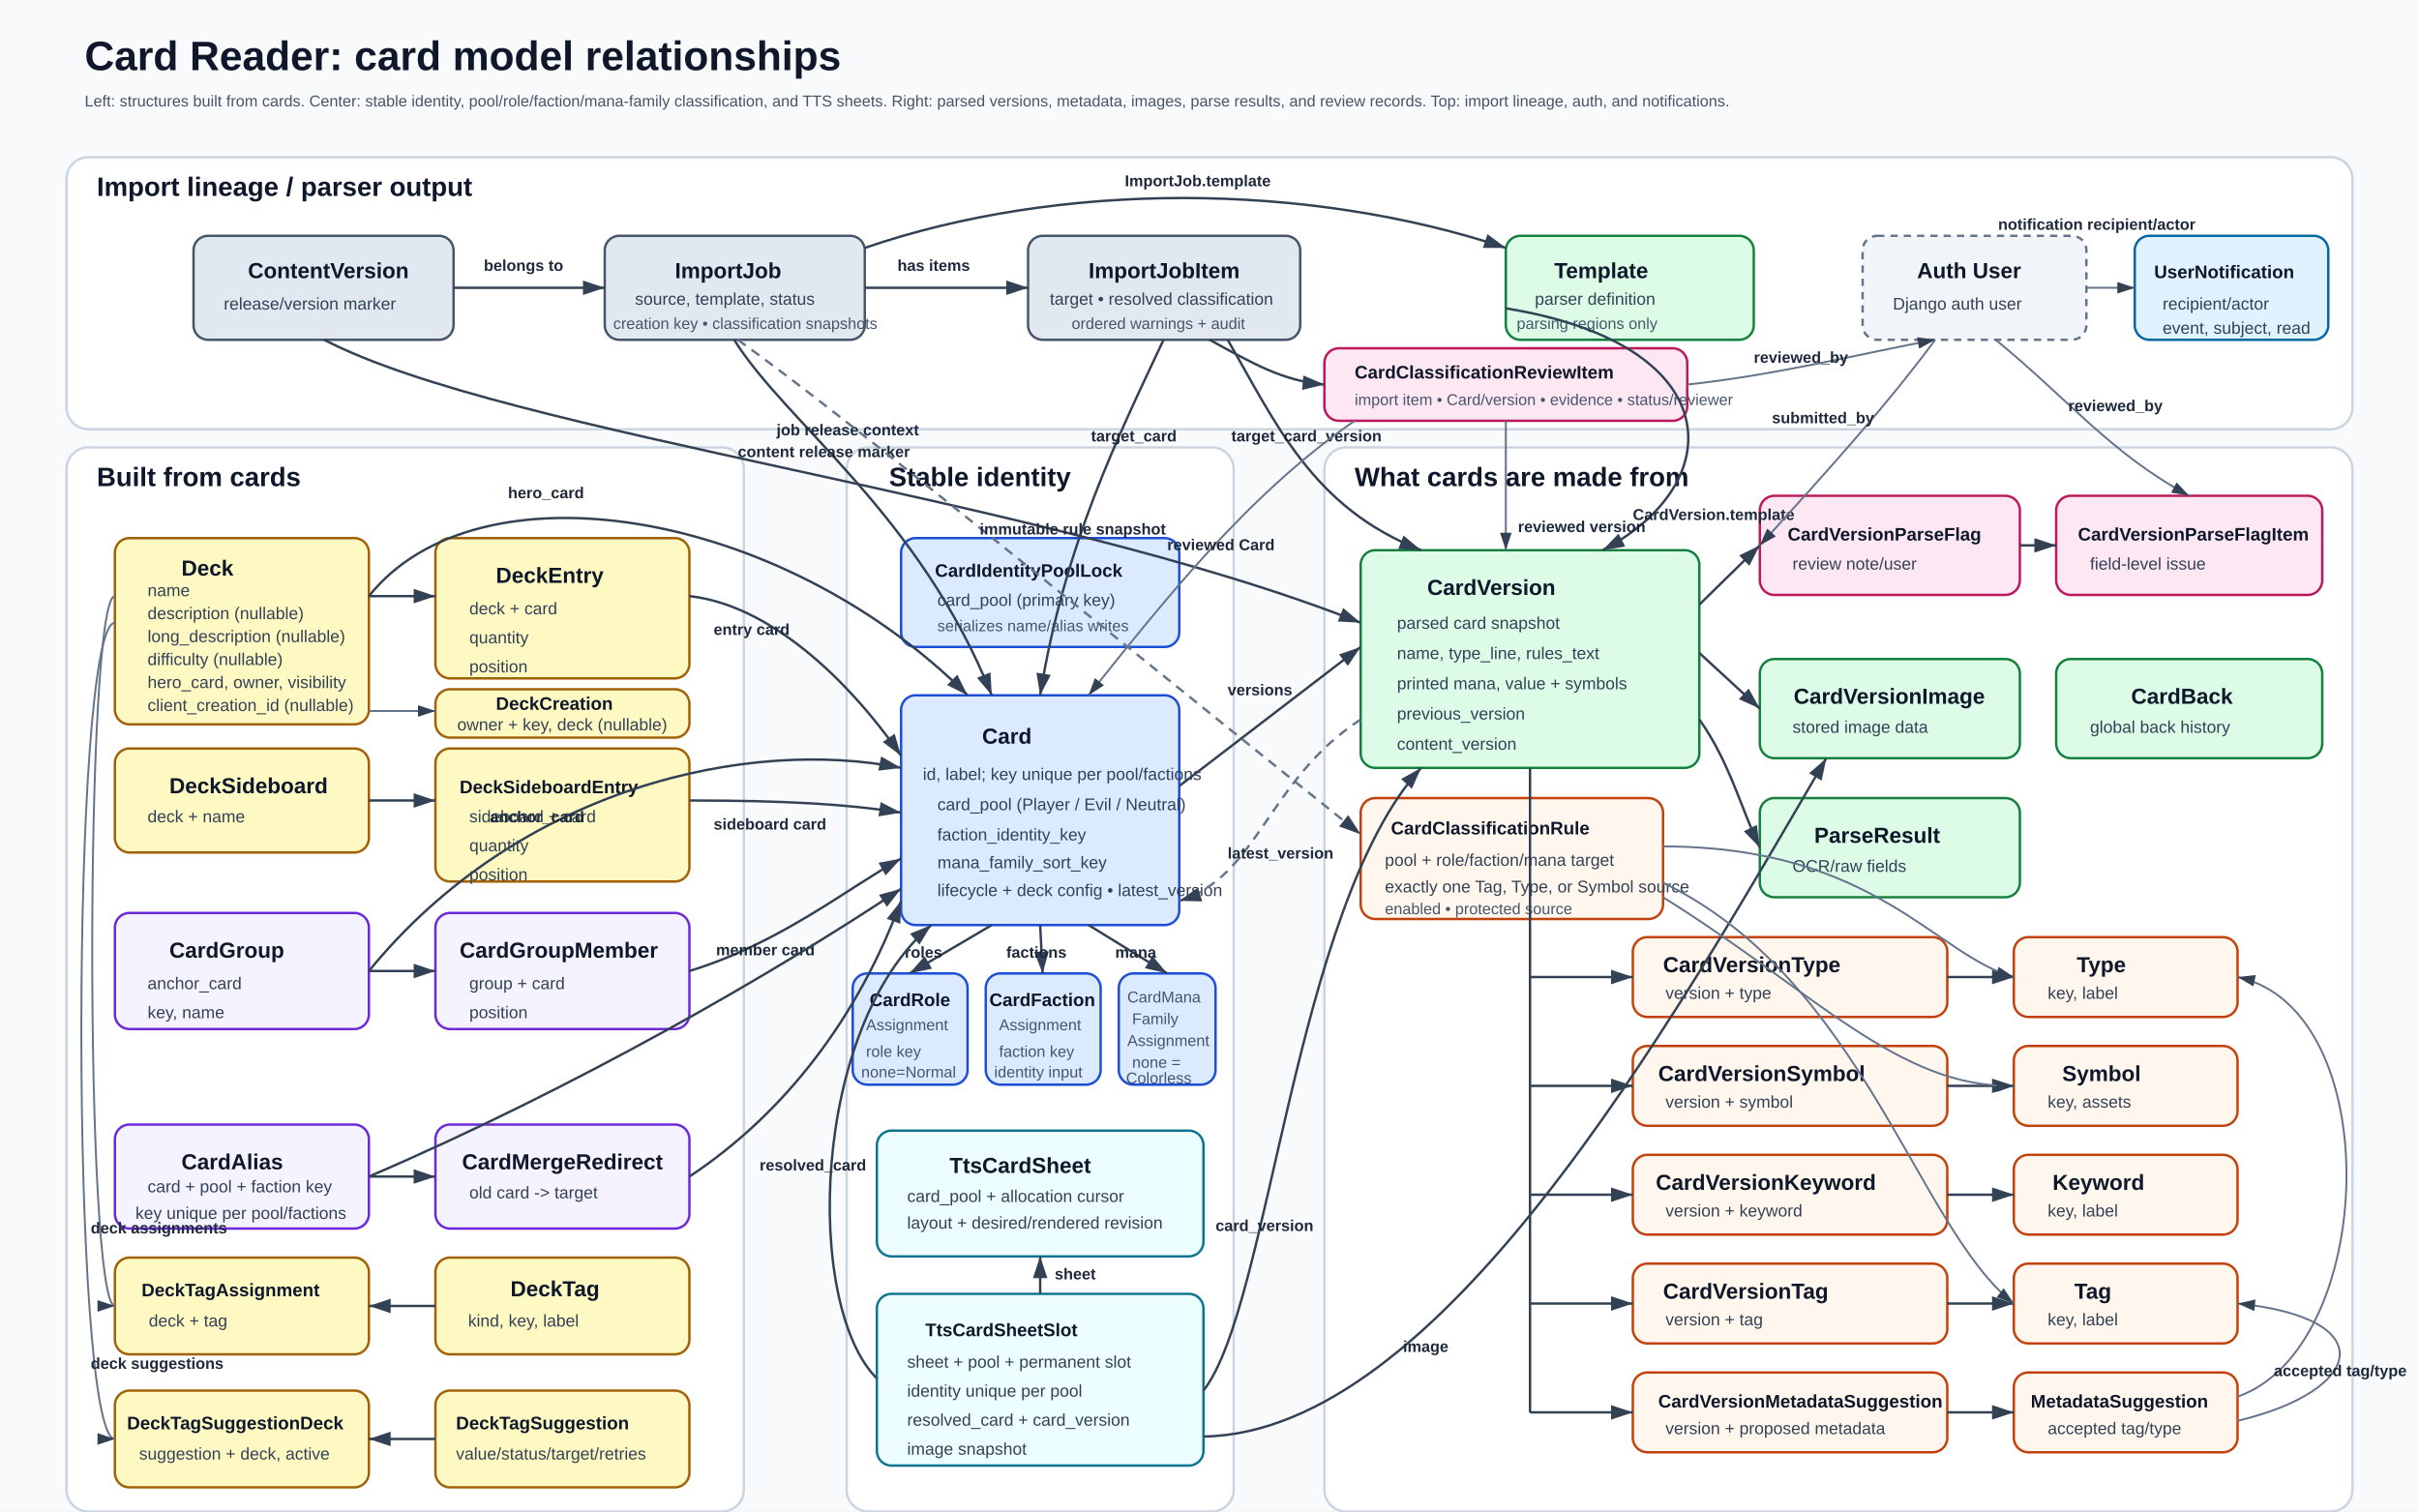
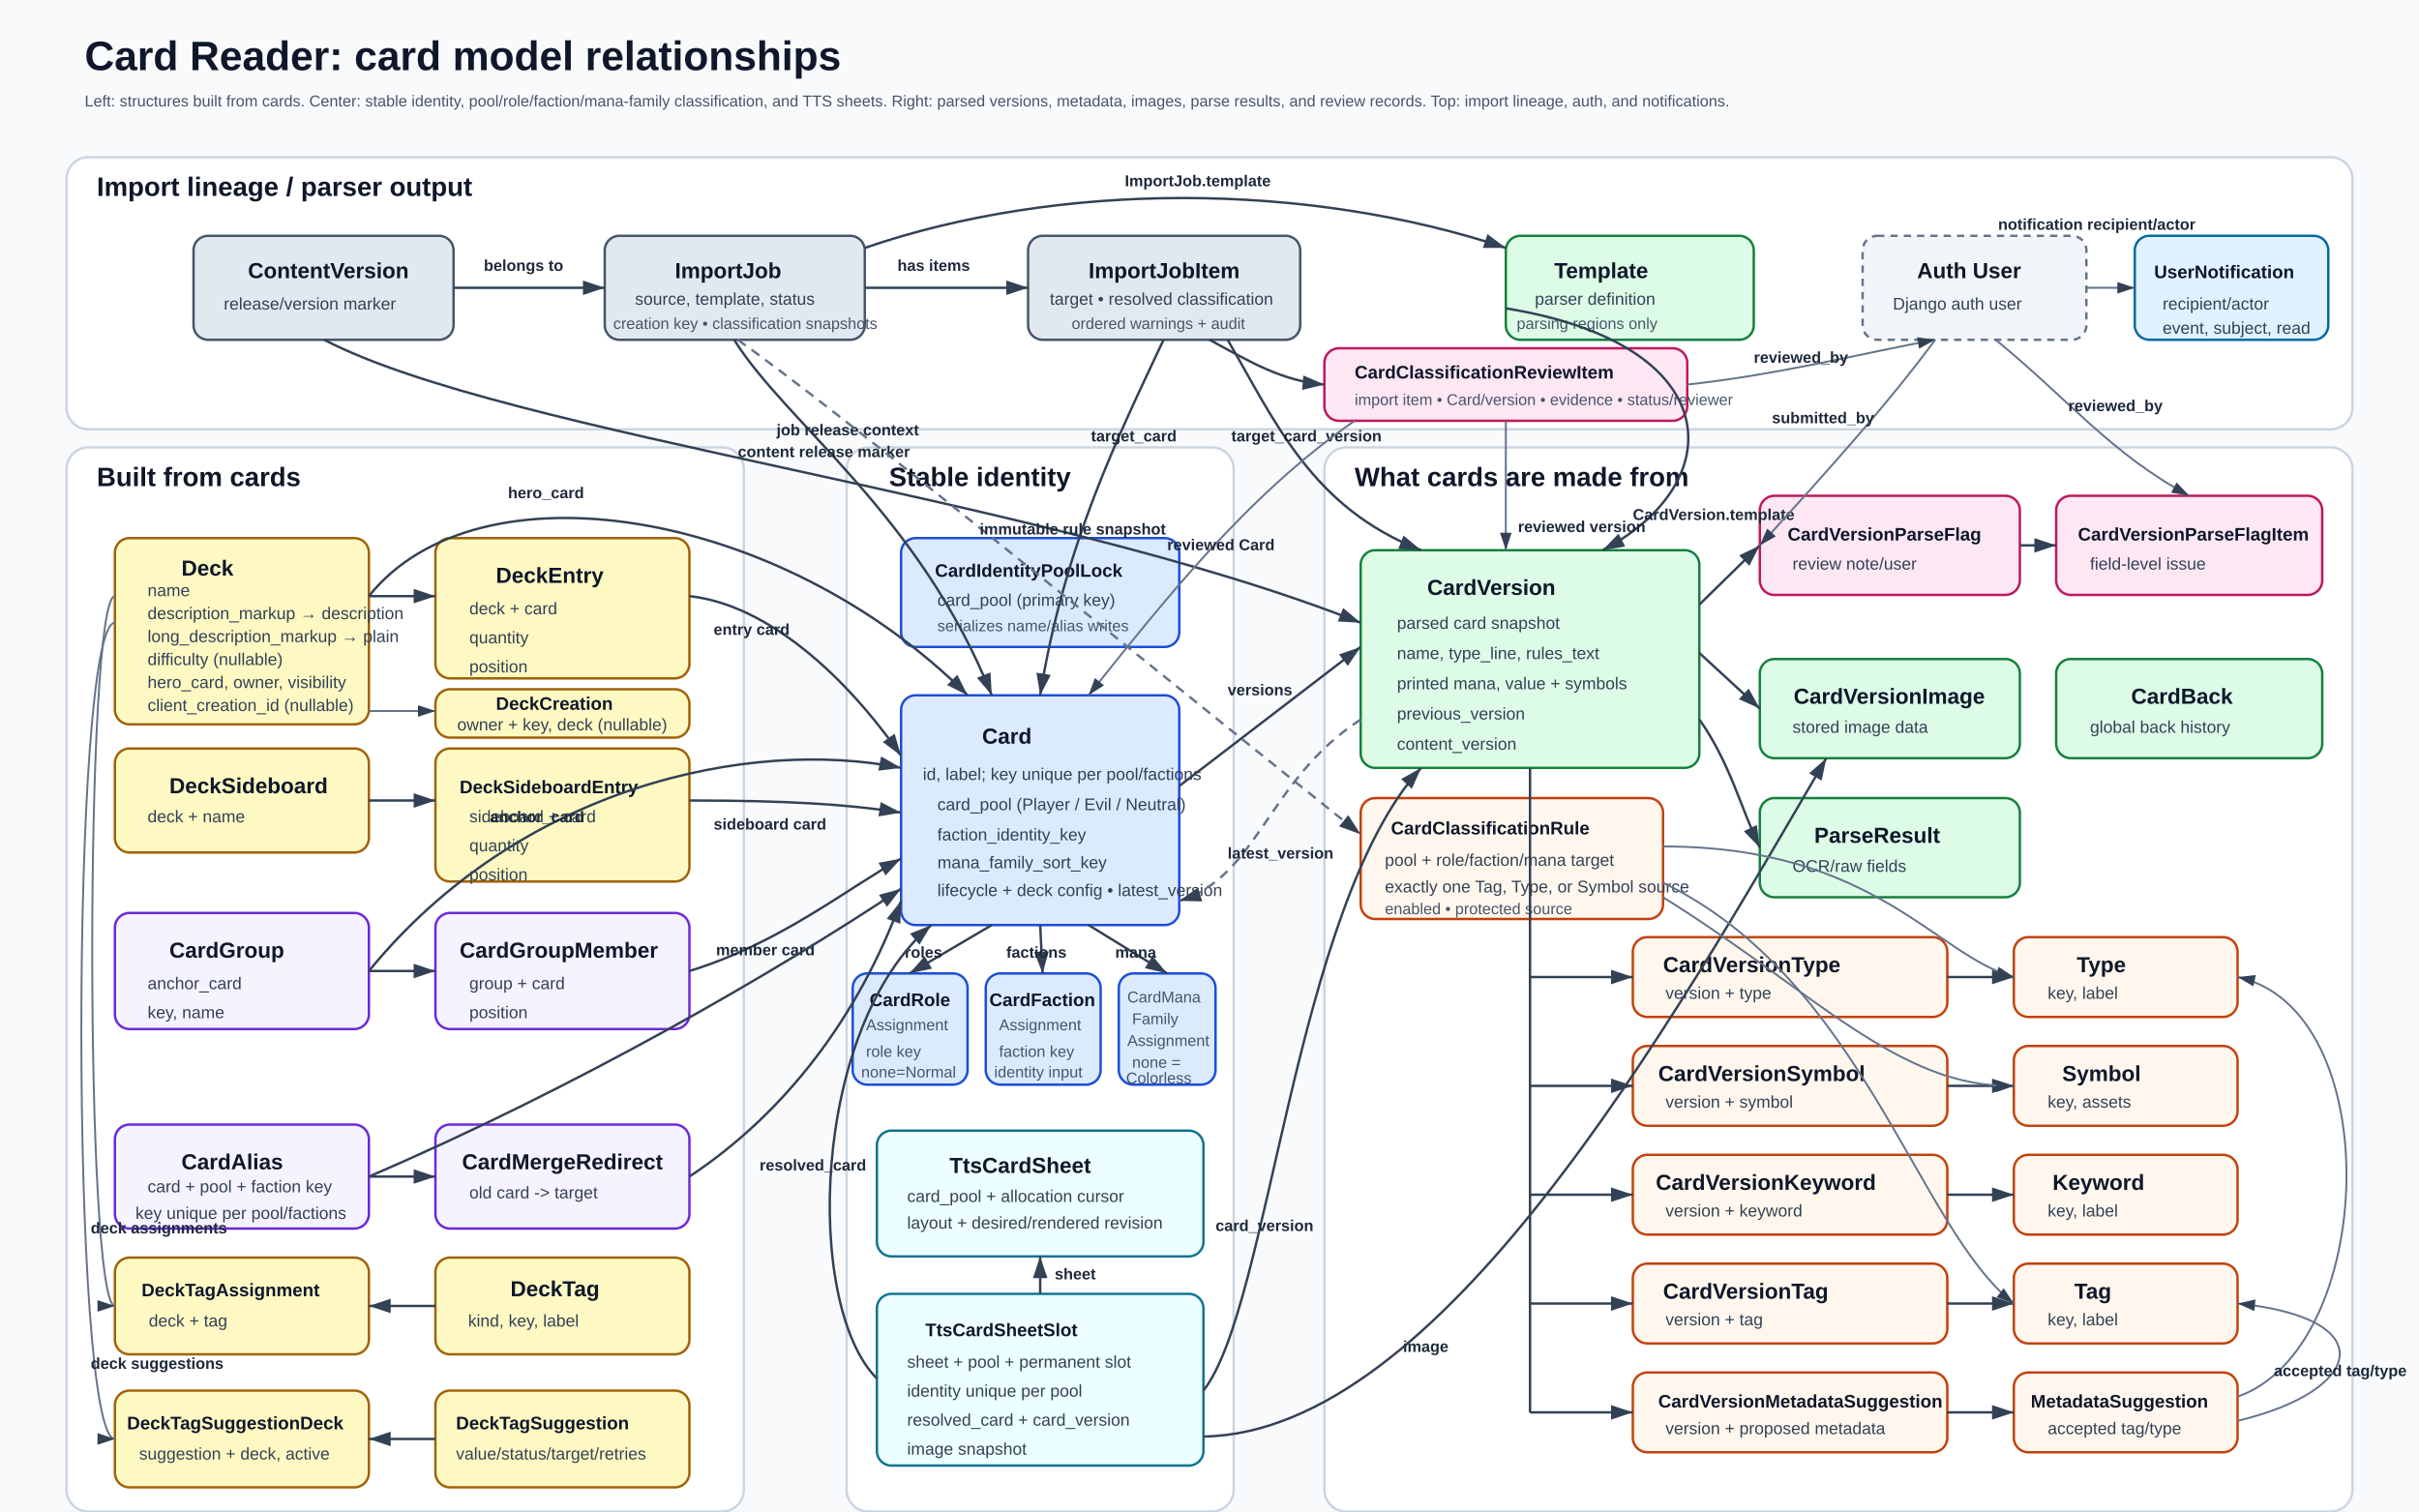
<svg xmlns="http://www.w3.org/2000/svg" width="2000" height="1250" viewBox="0 0 2000 1250" role="img" aria-labelledby="title desc">
  <defs>
    <marker id="arrow" markerWidth="10" markerHeight="10" refX="9" refY="3" orient="auto" markerUnits="strokeWidth">
      <path d="M0,0 L0,6 L9,3 z" fill="#334155" />
    </marker>
    <style>
      .bg { fill: #f8fafc; }
      .band { fill: #ffffff; stroke: #cbd5e1; stroke-width: 2; rx: 18; }
      .band-title { font: 700 22px Arial, sans-serif; fill: #0f172a; }
      .box { fill: #ffffff; stroke: #334155; stroke-width: 2; rx: 12; }
      .card { fill: #dbeafe; stroke: #1d4ed8; }
      .left { fill: #fef9c3; stroke: #a16207; }
      .group { fill: #f5f3ff; stroke: #6d28d9; }
      .version { fill: #dcfce7; stroke: #15803d; }
      .meta { fill: #fff7ed; stroke: #c2410c; }
      .review { fill: #fce7f3; stroke: #be185d; }
      .notify { fill: #e0f2fe; stroke: #0369a1; }
      .tts { fill: #ecfeff; stroke: #0e7490; }
      .import { fill: #e2e8f0; stroke: #475569; }
      .external { fill: #f1f5f9; stroke: #64748b; stroke-dasharray: 6 5; }
      .title { font: 700 18px Arial, sans-serif; fill: #0f172a; }
      .title-small { font: 700 15px Arial, sans-serif; fill: #0f172a; }
      .field { font: 14px Arial, sans-serif; fill: #334155; }
      .small { font: 13px Arial, sans-serif; fill: #475569; }
      .label { font: 13px Arial, sans-serif; fill: #1e293b; font-weight: 700; }
      .bus { stroke: #334155; stroke-width: 2; fill: none; }
      .line { stroke: #334155; stroke-width: 2; fill: none; marker-end: url(#arrow); }
      .soft { stroke: #64748b; stroke-width: 2; fill: none; stroke-dasharray: 8 6; marker-end: url(#arrow); }
      .thin { stroke: #64748b; stroke-width: 1.6; fill: none; marker-end: url(#arrow); }
    </style>
  </defs>
  <rect class="bg" width="2000" height="1250" />
  <text x="70" y="58" style="font: 800 34px Arial, sans-serif; fill: #0f172a;">Card Reader: card model relationships</text>
  <text x="70" y="88" class="small">Left: structures built from cards. Center: stable identity, pool/role/faction/mana-family classification, and TTS sheets. Right: parsed versions, metadata, images, parse results, and review records. Top: import lineage, auth, and notifications.</text>
  <rect class="band" x="55" y="130" width="1890" height="225" />
  <text class="band-title" x="80" y="162">Import lineage / parser output</text>
  <rect class="box import" x="160" y="195" width="215" height="86" />
  <text class="title" x="205" y="230">ContentVersion</text>
  <text class="field" x="185" y="256">release/version marker</text>
  <rect class="box import" x="500" y="195" width="215" height="86" />
  <text class="title" x="558" y="230">ImportJob</text>
  <text class="field" x="525" y="252">source, template, status</text>
  <text class="small" x="507" y="272">creation key • classification snapshots</text>
  <rect class="box import" x="850" y="195" width="225" height="86" />
  <text class="title" x="900" y="230">ImportJobItem</text>
  <text class="field" x="868" y="252">target • resolved classification</text>
  <text class="small" x="886" y="272">ordered warnings + audit</text>
  <rect class="box version" x="1245" y="195" width="205" height="86" />
  <text class="title" x="1285" y="230">Template</text>
  <text class="field" x="1269" y="252">parser definition</text>
  <text class="small" x="1254" y="272">parsing regions only</text>
  <rect class="box external" x="1540" y="195" width="185" height="86" />
  <text class="title" x="1585" y="230">Auth User</text>
  <text class="field" x="1565" y="256">Django auth user</text>
  <rect class="box notify" x="1765" y="195" width="160" height="86" />
  <text class="title-small" x="1781" y="230">UserNotification</text>
  <text class="field" x="1788" y="256">recipient/actor</text>
  <text class="field" x="1788" y="276">event, subject, read</text>
  <rect class="box review" x="1095" y="288" width="300" height="60" />
  <text class="title-small" x="1120" y="313">CardClassificationReviewItem</text>
  <text class="small" x="1120" y="335">import item • Card/version • evidence • status/reviewer</text>
  <rect class="band" x="55" y="370" width="560" height="880" />
  <text class="band-title" x="80" y="402">Built from cards</text>
  <rect class="box left" x="95" y="445" width="210" height="154" />
  <text class="title" x="150" y="476">Deck</text>
  <text class="field" x="122" y="493">name</text>
-   <text class="field" x="122" y="512">description (nullable)</text>
-   <text class="field" x="122" y="531">long_description (nullable)</text>
+   <text class="field" x="122" y="512">description_markup → description</text>
+   <text class="field" x="122" y="531">long_description_markup → plain</text>
  <text class="field" x="122" y="550">difficulty (nullable)</text>
  <text class="field" x="122" y="569">hero_card, owner, visibility</text>
  <text class="field" x="122" y="588">client_creation_id (nullable)</text>
  <rect class="box left" x="360" y="445" width="210" height="116" />
  <text class="title" x="410" y="482">DeckEntry</text>
  <text class="field" x="388" y="508">deck + card</text>
  <text class="field" x="388" y="532">quantity</text>
  <text class="field" x="388" y="556">position</text>
  <rect class="box left" x="360" y="570" width="210" height="40" />
  <text class="title-small" x="410" y="587">DeckCreation</text>
  <text class="field" x="378" y="604">owner + key, deck (nullable)</text>
  <rect class="box left" x="95" y="619" width="210" height="86" />
  <text class="title" x="140" y="656">DeckSideboard</text>
  <text class="field" x="122" y="680">deck + name</text>
  <rect class="box left" x="360" y="619" width="210" height="110" />
  <text class="title-small" x="380" y="656">DeckSideboardEntry</text>
  <text class="field" x="388" y="680">sideboard + card</text>
  <text class="field" x="388" y="704">quantity</text>
  <text class="field" x="388" y="728">position</text>
  <rect class="box group" x="95" y="755" width="210" height="96" />
  <text class="title" x="140" y="792">CardGroup</text>
  <text class="field" x="122" y="818">anchor_card</text>
  <text class="field" x="122" y="842">key, name</text>
  <rect class="box group" x="360" y="755" width="210" height="96" />
  <text class="title" x="380" y="792">CardGroupMember</text>
  <text class="field" x="388" y="818">group + card</text>
  <text class="field" x="388" y="842">position</text>
  <rect class="box group" x="95" y="930" width="210" height="86" />
  <text class="title" x="150" y="967">CardAlias</text>
  <text class="field" x="122" y="986">card + pool + faction key</text>
  <text class="field" x="112" y="1008">key unique per pool/factions</text>
  <rect class="box group" x="360" y="930" width="210" height="86" />
  <text class="title" x="382" y="967">CardMergeRedirect</text>
  <text class="field" x="388" y="991">old card -&gt; target</text>
  <rect class="box left" x="95" y="1040" width="210" height="80" />
  <text class="title-small" x="117" y="1072">DeckTagAssignment</text>
  <text class="field" x="123" y="1097">deck + tag</text>
  <rect class="box left" x="360" y="1040" width="210" height="80" />
  <text class="title" x="422" y="1072">DeckTag</text>
  <text class="field" x="387" y="1097">kind, key, label</text>
  <rect class="box left" x="95" y="1150" width="210" height="80" />
  <text class="title-small" x="105" y="1182">DeckTagSuggestionDeck</text>
  <text class="field" x="115" y="1207">suggestion + deck, active</text>
  <rect class="box left" x="360" y="1150" width="210" height="80" />
  <text class="title-small" x="377" y="1182">DeckTagSuggestion</text>
  <text class="field" x="377" y="1207">value/status/target/retries</text>
  <rect class="band" x="700" y="370" width="320" height="880" />
  <text class="band-title" x="735" y="402">Stable identity</text>
  <rect class="box card" x="745" y="445" width="230" height="90" />
  <text class="title-small" x="773" y="477">CardIdentityPoolLock</text>
  <text class="field" x="775" y="501">card_pool (primary key)</text>
  <text class="small" x="775" y="522">serializes name/alias writes</text>
  <rect class="box card" x="745" y="575" width="230" height="190" />
  <text class="title" x="812" y="615">Card</text>
  <text class="field" x="763" y="645">id, label; key unique per pool/factions</text>
  <text class="field" x="775" y="670">card_pool (Player / Evil / Neutral)</text>
  <text class="field" x="775" y="695">faction_identity_key</text>
  <text class="field" x="775" y="718">mana_family_sort_key</text>
  <text class="field" x="775" y="741">lifecycle + deck config • latest_version</text>
  <rect class="box card" x="705" y="805" width="95" height="92" />
  <text x="719" y="832" class="title-small">CardRole</text>
  <text x="716" y="852" class="small">Assignment</text>
  <text x="716" y="874" class="small">role key</text>
  <text x="712" y="891" class="small">none=Normal</text>
  <rect class="box card" x="815" y="805" width="95" height="92" />
  <text x="818" y="832" class="title-small">CardFaction</text>
  <text x="826" y="852" class="small">Assignment</text>
  <text x="826" y="874" class="small">faction key</text>
  <text x="822" y="891" class="small">identity input</text>
  <rect class="box card" x="925" y="805" width="80" height="92" />
  <text x="932" y="829" class="small">CardMana</text>
  <text x="936" y="847" class="small">Family</text>
  <text x="932" y="865" class="small">Assignment</text>
  <text x="936" y="883" class="small">none =</text>
  <text x="931" y="896" class="small">Colorless</text>
  <rect class="box tts" x="725" y="935" width="270" height="104" />
  <text class="title" x="785" y="970">TtsCardSheet</text>
  <text class="field" x="750" y="994">card_pool + allocation cursor</text>
  <text class="field" x="750" y="1016">layout + desired/rendered revision</text>
  <rect class="box tts" x="725" y="1070" width="270" height="142" />
  <text class="title-small" x="765" y="1105">TtsCardSheetSlot</text>
  <text class="field" x="750" y="1131">sheet + pool + permanent slot</text>
  <text class="field" x="750" y="1155">identity unique per pool</text>
  <text class="field" x="750" y="1179">resolved_card + card_version</text>
  <text class="field" x="750" y="1203">image snapshot</text>
  <rect class="band" x="1095" y="370" width="850" height="880" />
  <text class="band-title" x="1120" y="402">What cards are made from</text>
  <rect class="box version" x="1125" y="455" width="280" height="180" />
  <text class="title" x="1180" y="492">CardVersion</text>
  <text class="field" x="1155" y="520">parsed card snapshot</text>
  <text class="field" x="1155" y="545">name, type_line, rules_text</text>
  <text class="field" x="1155" y="570">printed mana, value + symbols</text>
  <text class="field" x="1155" y="595">previous_version</text>
  <text class="field" x="1155" y="620">content_version</text>
  <rect class="box review" x="1455" y="410" width="215" height="82" />
  <text class="title-small" x="1478" y="447">CardVersionParseFlag</text>
  <text class="field" x="1482" y="471">review note/user</text>
  <rect class="box review" x="1700" y="410" width="220" height="82" />
  <text class="title-small" x="1718" y="447">CardVersionParseFlagItem</text>
  <text class="field" x="1728" y="471">field-level issue</text>
  <rect class="box version" x="1455" y="545" width="215" height="82" />
  <text class="title" x="1483" y="582">CardVersionImage</text>
  <text class="field" x="1482" y="606">stored image data</text>
  <rect class="box version" x="1700" y="545" width="220" height="82" />
  <text class="title" x="1762" y="582">CardBack</text>
  <text class="field" x="1728" y="606">global back history</text>
  <rect class="box version" x="1455" y="660" width="215" height="82" />
  <text class="title" x="1500" y="697">ParseResult</text>
  <text class="field" x="1482" y="721">OCR/raw fields</text>
  <rect class="box meta" x="1125" y="660" width="250" height="100" />
  <text class="title-small" x="1150" y="690">CardClassificationRule</text>
  <text class="field" x="1145" y="716">pool + role/faction/mana target</text>
  <text class="field" x="1145" y="738">exactly one Tag, Type, or Symbol source</text>
  <text class="small" x="1145" y="756">enabled • protected source</text>
  <rect class="box meta" x="1350" y="775" width="260" height="66" />
  <text class="title" x="1375" y="804">CardVersionType</text>
  <text class="field" x="1377" y="826">version + type</text>
  <rect class="box meta" x="1350" y="865" width="260" height="66" />
  <text class="title" x="1371" y="894">CardVersionSymbol</text>
  <text class="field" x="1377" y="916">version + symbol</text>
  <rect class="box meta" x="1350" y="955" width="260" height="66" />
  <text class="title" x="1369" y="984">CardVersionKeyword</text>
  <text class="field" x="1377" y="1006">version + keyword</text>
  <rect class="box meta" x="1350" y="1045" width="260" height="66" />
  <text class="title" x="1375" y="1074">CardVersionTag</text>
  <text class="field" x="1377" y="1096">version + tag</text>
  <rect class="box meta" x="1350" y="1135" width="260" height="66" />
  <text class="title-small" x="1371" y="1164">CardVersionMetadataSuggestion</text>
  <text class="field" x="1377" y="1186">version + proposed metadata</text>
  <rect class="box meta" x="1665" y="775" width="185" height="66" />
  <text class="title" x="1717" y="804">Type</text>
  <text class="field" x="1693" y="826">key, label</text>
  <rect class="box meta" x="1665" y="865" width="185" height="66" />
  <text class="title" x="1705" y="894">Symbol</text>
  <text class="field" x="1693" y="916">key, assets</text>
  <rect class="box meta" x="1665" y="955" width="185" height="66" />
  <text class="title" x="1697" y="984">Keyword</text>
  <text class="field" x="1693" y="1006">key, label</text>
  <rect class="box meta" x="1665" y="1045" width="185" height="66" />
  <text class="title" x="1715" y="1074">Tag</text>
  <text class="field" x="1693" y="1096">key, label</text>
  <rect class="box meta" x="1665" y="1135" width="185" height="66" />
  <text class="title-small" x="1679" y="1164">MetadataSuggestion</text>
  <text class="field" x="1693" y="1186">accepted tag/type</text>
  <path class="line" d="M375 238 L500 238" />
  <text class="label" x="400" y="224">belongs to</text>
  <path class="line" d="M715 238 L850 238" />
  <text class="label" x="742" y="224">has items</text>
  <path class="line" d="M1000 281 C1035 300, 1060 315, 1095 318" />
  <path class="line" d="M715 205 C875 150, 1080 150, 1245 205" />
  <text class="label" x="930" y="154">ImportJob.template</text>
  <path class="line" d="M607 281 C650 350, 760 425, 820 575" />
  <text class="label" x="642" y="360">job release context</text>
  <path class="line" d="M962 281 C925 360, 880 450, 860 575" />
  <text class="label" x="902" y="365">target_card</text>
  <path class="line" d="M1015 281 C1055 350, 1085 420, 1175 455" />
  <text class="label" x="1018" y="365">target_card_version</text>
  <path class="line" d="M268 281 C420 360, 860 410, 1125 515" />
  <text class="label" x="610" y="378">content release marker</text>
  <path class="line" d="M1245 255 C1430 285, 1430 400, 1325 455" />
  <text class="label" x="1350" y="430">CardVersion.template</text>
  <path class="thin" d="M1245 348 L1245 455" />
  <text class="label" x="1255" y="440">reviewed version</text>
  <path class="thin" d="M1120 348 C1030 410, 960 500, 900 575" />
  <text class="label" x="965" y="455">reviewed Card</text>
  <path class="thin" d="M1395 318 C1470 310, 1540 292, 1600 281" />
  <text class="label" x="1450" y="300">reviewed_by</text>
  <path class="soft" d="M610 281 C700 345, 900 510, 1125 690" />
  <text class="label" x="810" y="442">immutable rule snapshot</text>
  <path class="thin" d="M1725 238 L1765 238" />
  <text class="label" x="1652" y="190">notification recipient/actor</text>
  <path class="line" d="M305 493 L360 493" />
  <path class="thin" d="M305 588 L360 588" />
  <path class="line" d="M305 662 L360 662" />
  <path class="line" d="M305 803 L360 803" />
  <path class="line" d="M305 973 L360 973" />
  <path class="line" d="M360 1080 L305 1080" />
  <path class="line" d="M360 1190 L305 1190" />
  <path class="thin" d="M95 493 C70 493, 70 1080, 95 1080" />
  <text class="label" x="75" y="1020">deck assignments</text>
  <path class="thin" d="M95 515 C58 515, 58 1190, 95 1190" />
  <text class="label" x="75" y="1132">deck suggestions</text>
  <path class="line" d="M570 493 C635 500, 700 560, 745 625" />
  <text class="label" x="590" y="525">entry card</text>
  <path class="line" d="M570 662 C650 662, 700 665, 745 672" />
  <text class="label" x="590" y="686">sideboard card</text>
  <path class="line" d="M570 803 C645 780, 700 735, 745 710" />
  <text class="label" x="592" y="790">member card</text>
  <path class="line" d="M305 493 C395 380, 645 420, 800 575" />
  <text class="label" x="420" y="412">hero_card</text>
  <path class="line" d="M305 803 C430 650, 620 610, 745 635" />
  <text class="label" x="405" y="680">anchor_card</text>
  <path class="line" d="M305 973 C475 900, 640 805, 745 735" />
  <path class="line" d="M570 973 C650 920, 710 840, 745 745" />
  <path class="line" d="M975 650 L1125 535" />
  <text class="label" x="1015" y="575">versions</text>
  <path class="soft" d="M1125 595 C1048 645, 1040 725, 975 745" />
  <text class="label" x="1015" y="710">latest_version</text>
  <path class="line" d="M820 765 L752 805" />
  <text class="label" x="748" y="792">roles</text>
  <path class="line" d="M860 765 L862 805" />
  <text class="label" x="832" y="792">factions</text>
  <path class="line" d="M900 765 L965 805" />
  <text class="label" x="922" y="792">mana</text>
  <path class="line" d="M860 1070 L860 1039" />
  <text class="label" x="872" y="1058">sheet</text>
  <path class="line" d="M725 1140 C665 1080, 670 850, 770 765" />
  <text class="label" x="628" y="968">resolved_card</text>
  <path class="line" d="M995 1150 C1050 1080, 1070 750, 1175 635" />
  <text class="label" x="1005" y="1018">card_version</text>
  <path class="line" d="M995 1188 C1190 1185, 1380 850, 1510 627" />
  <text class="label" x="1160" y="1118">image</text>
  <path class="line" d="M1405 500 L1455 451" />
  <path class="line" d="M1405 540 L1455 586" />
  <path class="line" d="M1405 595 C1430 630, 1440 670, 1455 701" />
  <path class="line" d="M1670 451 L1700 451" />
  <path class="bus" d="M1265 635 L1265 1168" />
  <path class="line" d="M1265 808 L1350 808" />
  <path class="line" d="M1265 898 L1350 898" />
  <path class="line" d="M1265 988 L1350 988" />
  <path class="line" d="M1265 1078 L1350 1078" />
  <path class="line" d="M1265 1168 L1350 1168" />
  <path class="line" d="M1610 808 L1665 808" />
  <path class="line" d="M1610 898 L1665 898" />
  <path class="line" d="M1610 988 L1665 988" />
  <path class="line" d="M1610 1078 L1665 1078" />
  <path class="line" d="M1610 1168 L1665 1168" />
  <path class="thin" d="M1375 700 C1550 700, 1600 790, 1665 808" />
  <path class="thin" d="M1375 730 C1540 810, 1585 1015, 1665 1078" />
  <path class="thin" d="M1375 742 C1500 820, 1570 900, 1665 898" />
  <path class="thin" d="M1850 1155 C1965 1115, 1975 835, 1850 808" />
  <path class="thin" d="M1850 1175 C1955 1150, 1970 1090, 1850 1078" />
  <text class="label" x="1880" y="1138">accepted tag/type</text>
  <path class="thin" d="M1600 281 C1560 335, 1515 385, 1455 451" />
  <text class="label" x="1465" y="350">submitted_by</text>
  <path class="thin" d="M1650 281 C1710 330, 1745 375, 1810 410" />
  <text class="label" x="1710" y="340">reviewed_by</text>
</svg>
